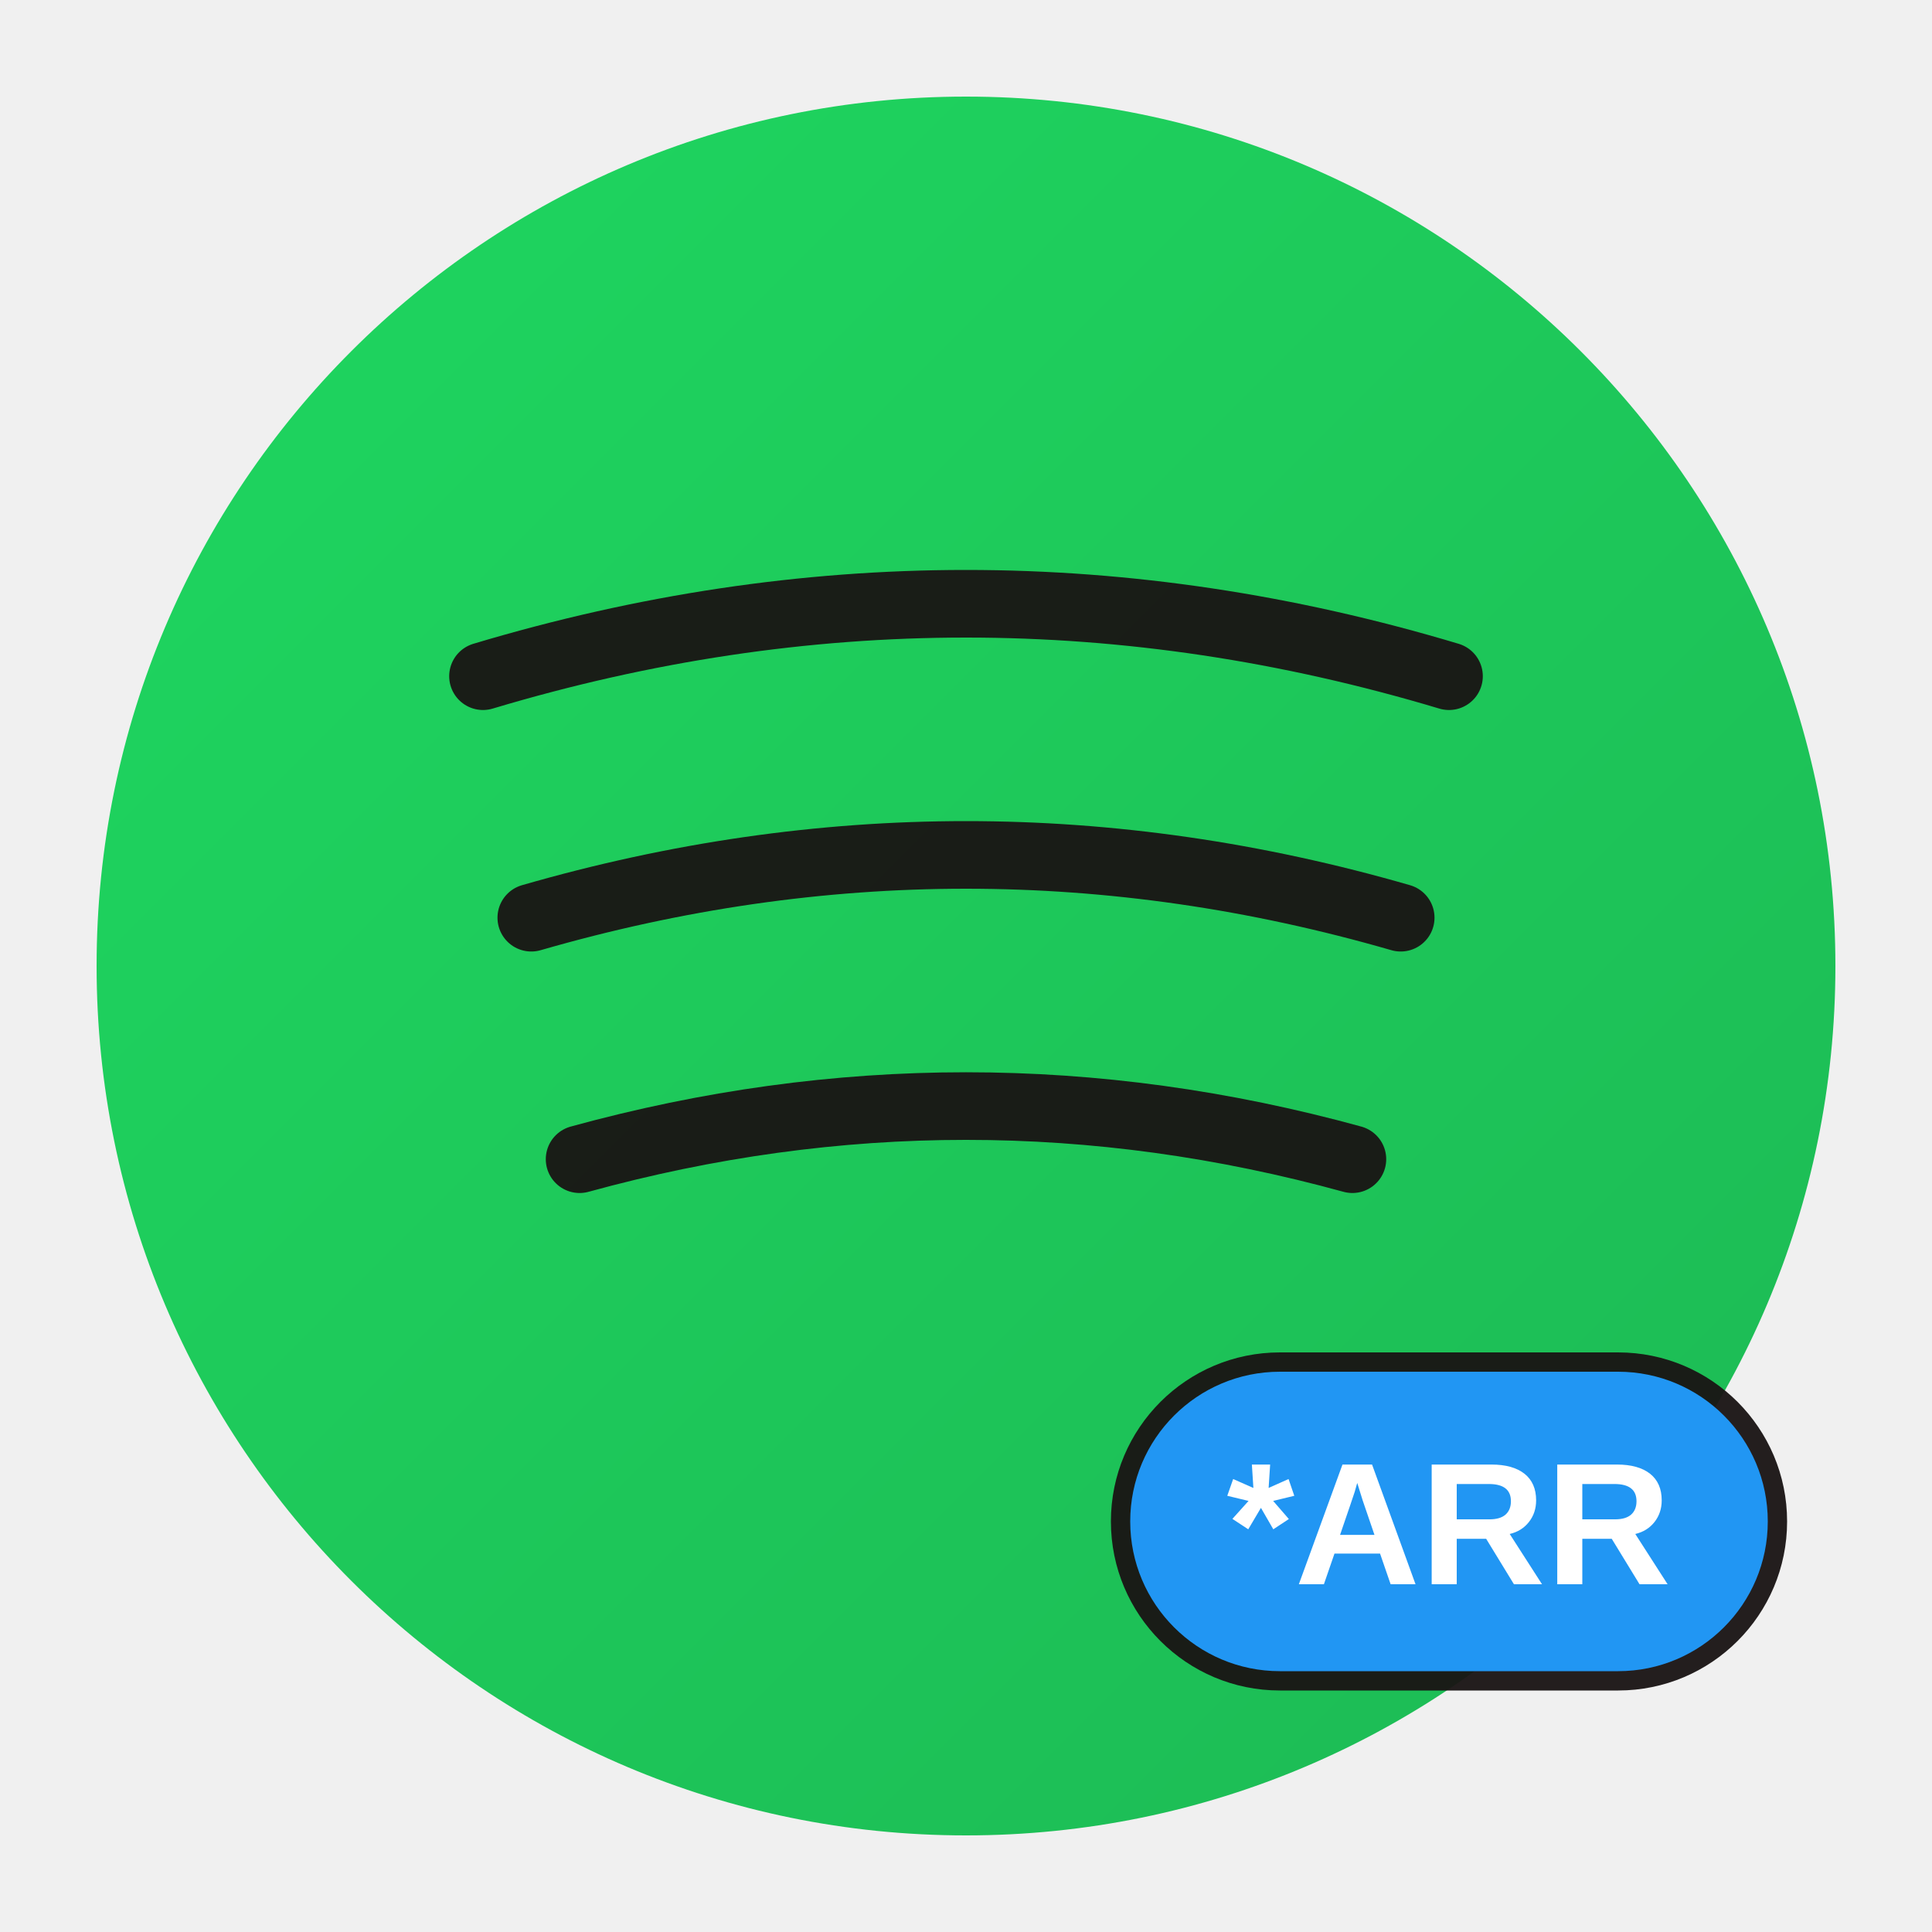
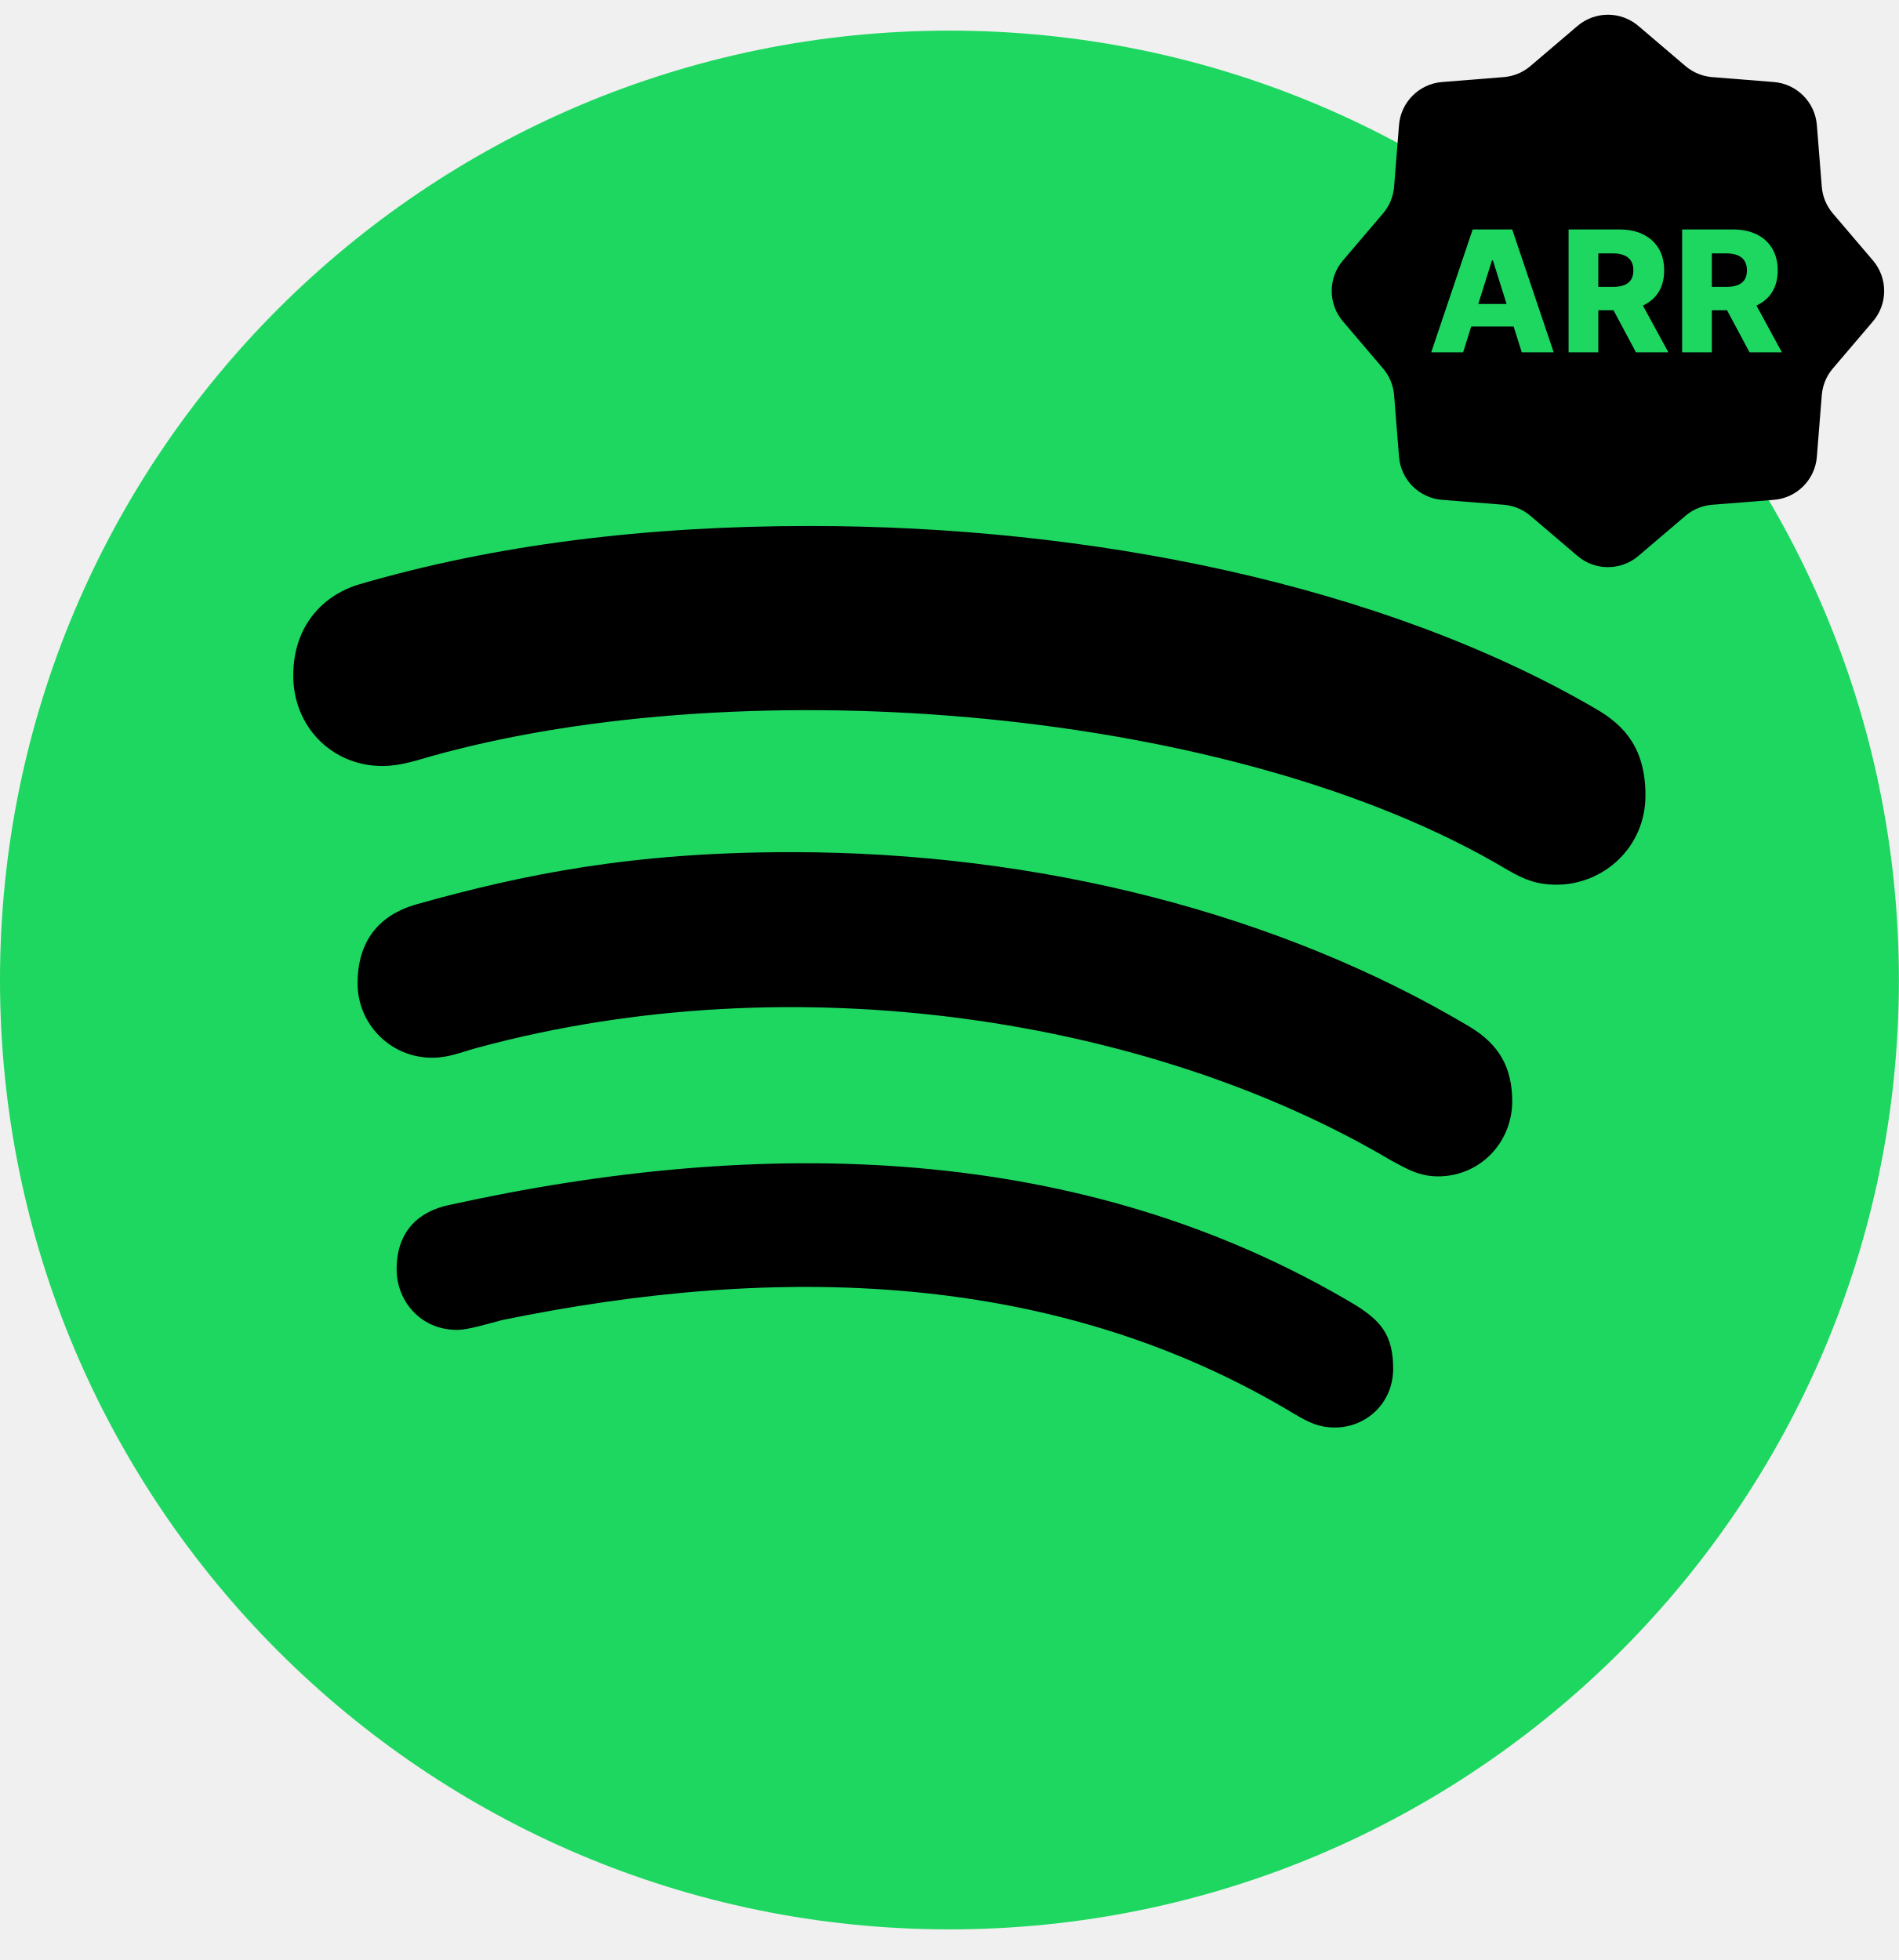
- <svg xmlns="http://www.w3.org/2000/svg" width="200" height="200" viewBox="0 0 200 200">
-   <defs>
-     <linearGradient id="spotifyGreen" x1="0%" y1="0%" x2="100%" y2="100%">
-       <stop offset="0%" style="stop-color:#1ed760;stop-opacity:1" />
-       <stop offset="100%" style="stop-color:#1DB954;stop-opacity:1" />
-     </linearGradient>
-   </defs>
-   <circle cx="100" cy="100" r="90" fill="url(#spotifyGreen)" />
-   <g stroke="#191414" stroke-width="7" fill="none" stroke-linecap="round" opacity="0.95">
-     <path d="M 50 70 Q 100 55, 150 70" />
-     <path d="M 55 95 Q 100 82, 145 95" />
-     <path d="M 60 120 Q 100 109, 140 120" />
-   </g>
-   <g>
-     <rect x="115" y="140" width="70" height="35" rx="17.5" fill="#191414" opacity="0.95" />
-     <rect x="117" y="142" width="66" height="31" rx="15.5" fill="#2196F3" />
-     <text x="150" y="164" font-family="Arial, sans-serif" font-size="18" font-weight="bold" fill="#ffffff" text-anchor="middle">*ARR</text>
-   </g>
+ <svg xmlns="http://www.w3.org/2000/svg" width="496" height="512" viewBox="0 0 496 512" fill="none">
+   <path d="M248 8C111.1 8 0 119.1 0 256C0 392.9 111.1 504 248 504C384.9 504 496 392.9 496 256C496 119.1 384.9 8 248 8Z" fill="#1ED760" />
+   <path d="M406.6 231.1C401.4 231.1 398.2 229.8 393.7 227.2C322.5 184.7 195.2 174.5 112.8 197.5C109.2 198.5 104.7 200.1 99.9 200.1C86.7 200.1 76.6 189.8 76.6 176.5C76.6 162.9 85 155.2 94 152.6C129.2 142.3 168.6 137.4 211.5 137.4C284.5 137.4 361 152.6 416.9 185.2C424.7 189.7 429.8 195.9 429.8 207.8C429.8 221.4 418.8 231.1 406.6 231.1ZM375.6 307.3C370.4 307.3 366.9 305 363.3 303.1C300.8 266.1 207.6 251.2 124.7 273.7C119.9 275 117.3 276.3 112.8 276.3C102.1 276.3 93.4 267.6 93.4 256.9C93.4 246.2 98.6 239.1 108.9 236.2C136.7 228.4 165.1 222.6 206.7 222.6C271.6 222.6 334.3 238.7 383.7 268.1C391.8 272.9 395 279.1 395 287.8C394.9 298.6 386.5 307.3 375.6 307.3ZM348.7 372.9C344.5 372.9 341.9 371.6 338 369.3C275.6 331.7 203 330.1 131.3 344.8C127.4 345.8 122.3 347.4 119.4 347.4C109.7 347.4 103.6 339.7 103.6 331.6C103.6 321.3 109.7 316.4 117.2 314.8C199.1 296.7 282.8 298.3 354.2 341C360.3 344.9 363.9 348.4 363.9 357.5C363.9 366.6 356.8 372.9 348.7 372.9Z" fill="black" />
+   <path d="M412.049 6.776C416.631 2.871 423.369 2.871 427.951 6.776L440.247 17.254C442.21 18.927 444.651 19.939 447.223 20.144L463.327 21.429C469.327 21.908 474.092 26.673 474.571 32.673L475.856 48.777C476.061 51.349 477.073 53.79 478.746 55.753L489.224 68.049C493.129 72.631 493.129 79.369 489.224 83.951L478.746 96.247C477.073 98.21 476.061 100.651 475.856 103.223L474.571 119.327C474.092 125.327 469.327 130.092 463.327 130.571L447.223 131.856C444.651 132.061 442.21 133.073 440.247 134.746L427.951 145.224C423.369 149.129 416.631 149.129 412.049 145.224L399.753 134.746C397.79 133.073 395.349 132.061 392.777 131.856L376.673 130.571C370.673 130.092 365.908 125.327 365.429 119.327L364.144 103.223C363.939 100.651 362.927 98.21 361.254 96.247L350.776 83.951C346.871 79.369 346.871 72.631 350.776 68.049L361.254 55.753C362.927 53.79 363.939 51.349 364.144 48.777L365.429 32.673C365.908 26.673 370.673 21.908 376.673 21.429L392.777 20.144C395.349 19.939 397.79 18.927 399.753 17.254L412.049 6.776Z" fill="black" />
+   <path d="M382.178 92.032H373.841L384.669 59.938H394.996L405.825 92.032H397.488L389.95 68.025H389.7L382.178 92.032ZM381.065 79.402H398.491V85.294H381.065V79.402ZM409.722 92.032V59.938H422.979C425.382 59.938 427.456 60.372 429.2 61.239C430.955 62.096 432.308 63.328 433.259 64.937C434.21 66.536 434.685 68.432 434.685 70.626C434.685 72.851 434.199 74.742 433.228 76.299C432.256 77.845 430.877 79.025 429.091 79.84C427.304 80.645 425.189 81.047 422.744 81.047H414.36V74.935H421.302C422.472 74.935 423.449 74.784 424.233 74.481C425.027 74.168 425.627 73.697 426.035 73.071C426.442 72.433 426.646 71.618 426.646 70.626C426.646 69.633 426.442 68.813 426.035 68.166C425.627 67.507 425.027 67.016 424.233 66.692C423.439 66.358 422.462 66.191 421.302 66.191H417.479V92.032H409.722ZM427.79 77.364L435.782 92.032H427.32L419.484 77.364H427.79ZM439.381 92.032V59.938H452.639C455.041 59.938 457.115 60.372 458.86 61.239C460.615 62.096 461.968 63.328 462.919 64.937C463.869 66.536 464.345 68.432 464.345 70.626C464.345 72.851 463.859 74.742 462.887 76.299C461.916 77.845 460.537 79.025 458.75 79.84C456.964 80.645 454.848 81.047 452.404 81.047H444.02V74.935H450.962C452.132 74.935 453.109 74.784 453.892 74.481C454.686 74.168 455.287 73.697 455.694 73.071C456.102 72.433 456.306 71.618 456.306 70.626C456.306 69.633 456.102 68.813 455.694 68.166C455.287 67.507 454.686 67.016 453.892 66.692C453.098 66.358 452.121 66.191 450.962 66.191H447.138V92.032H439.381ZM457.45 77.364L465.442 92.032H456.979L449.144 77.364H457.45Z" fill="#1ED760" />
</svg>
